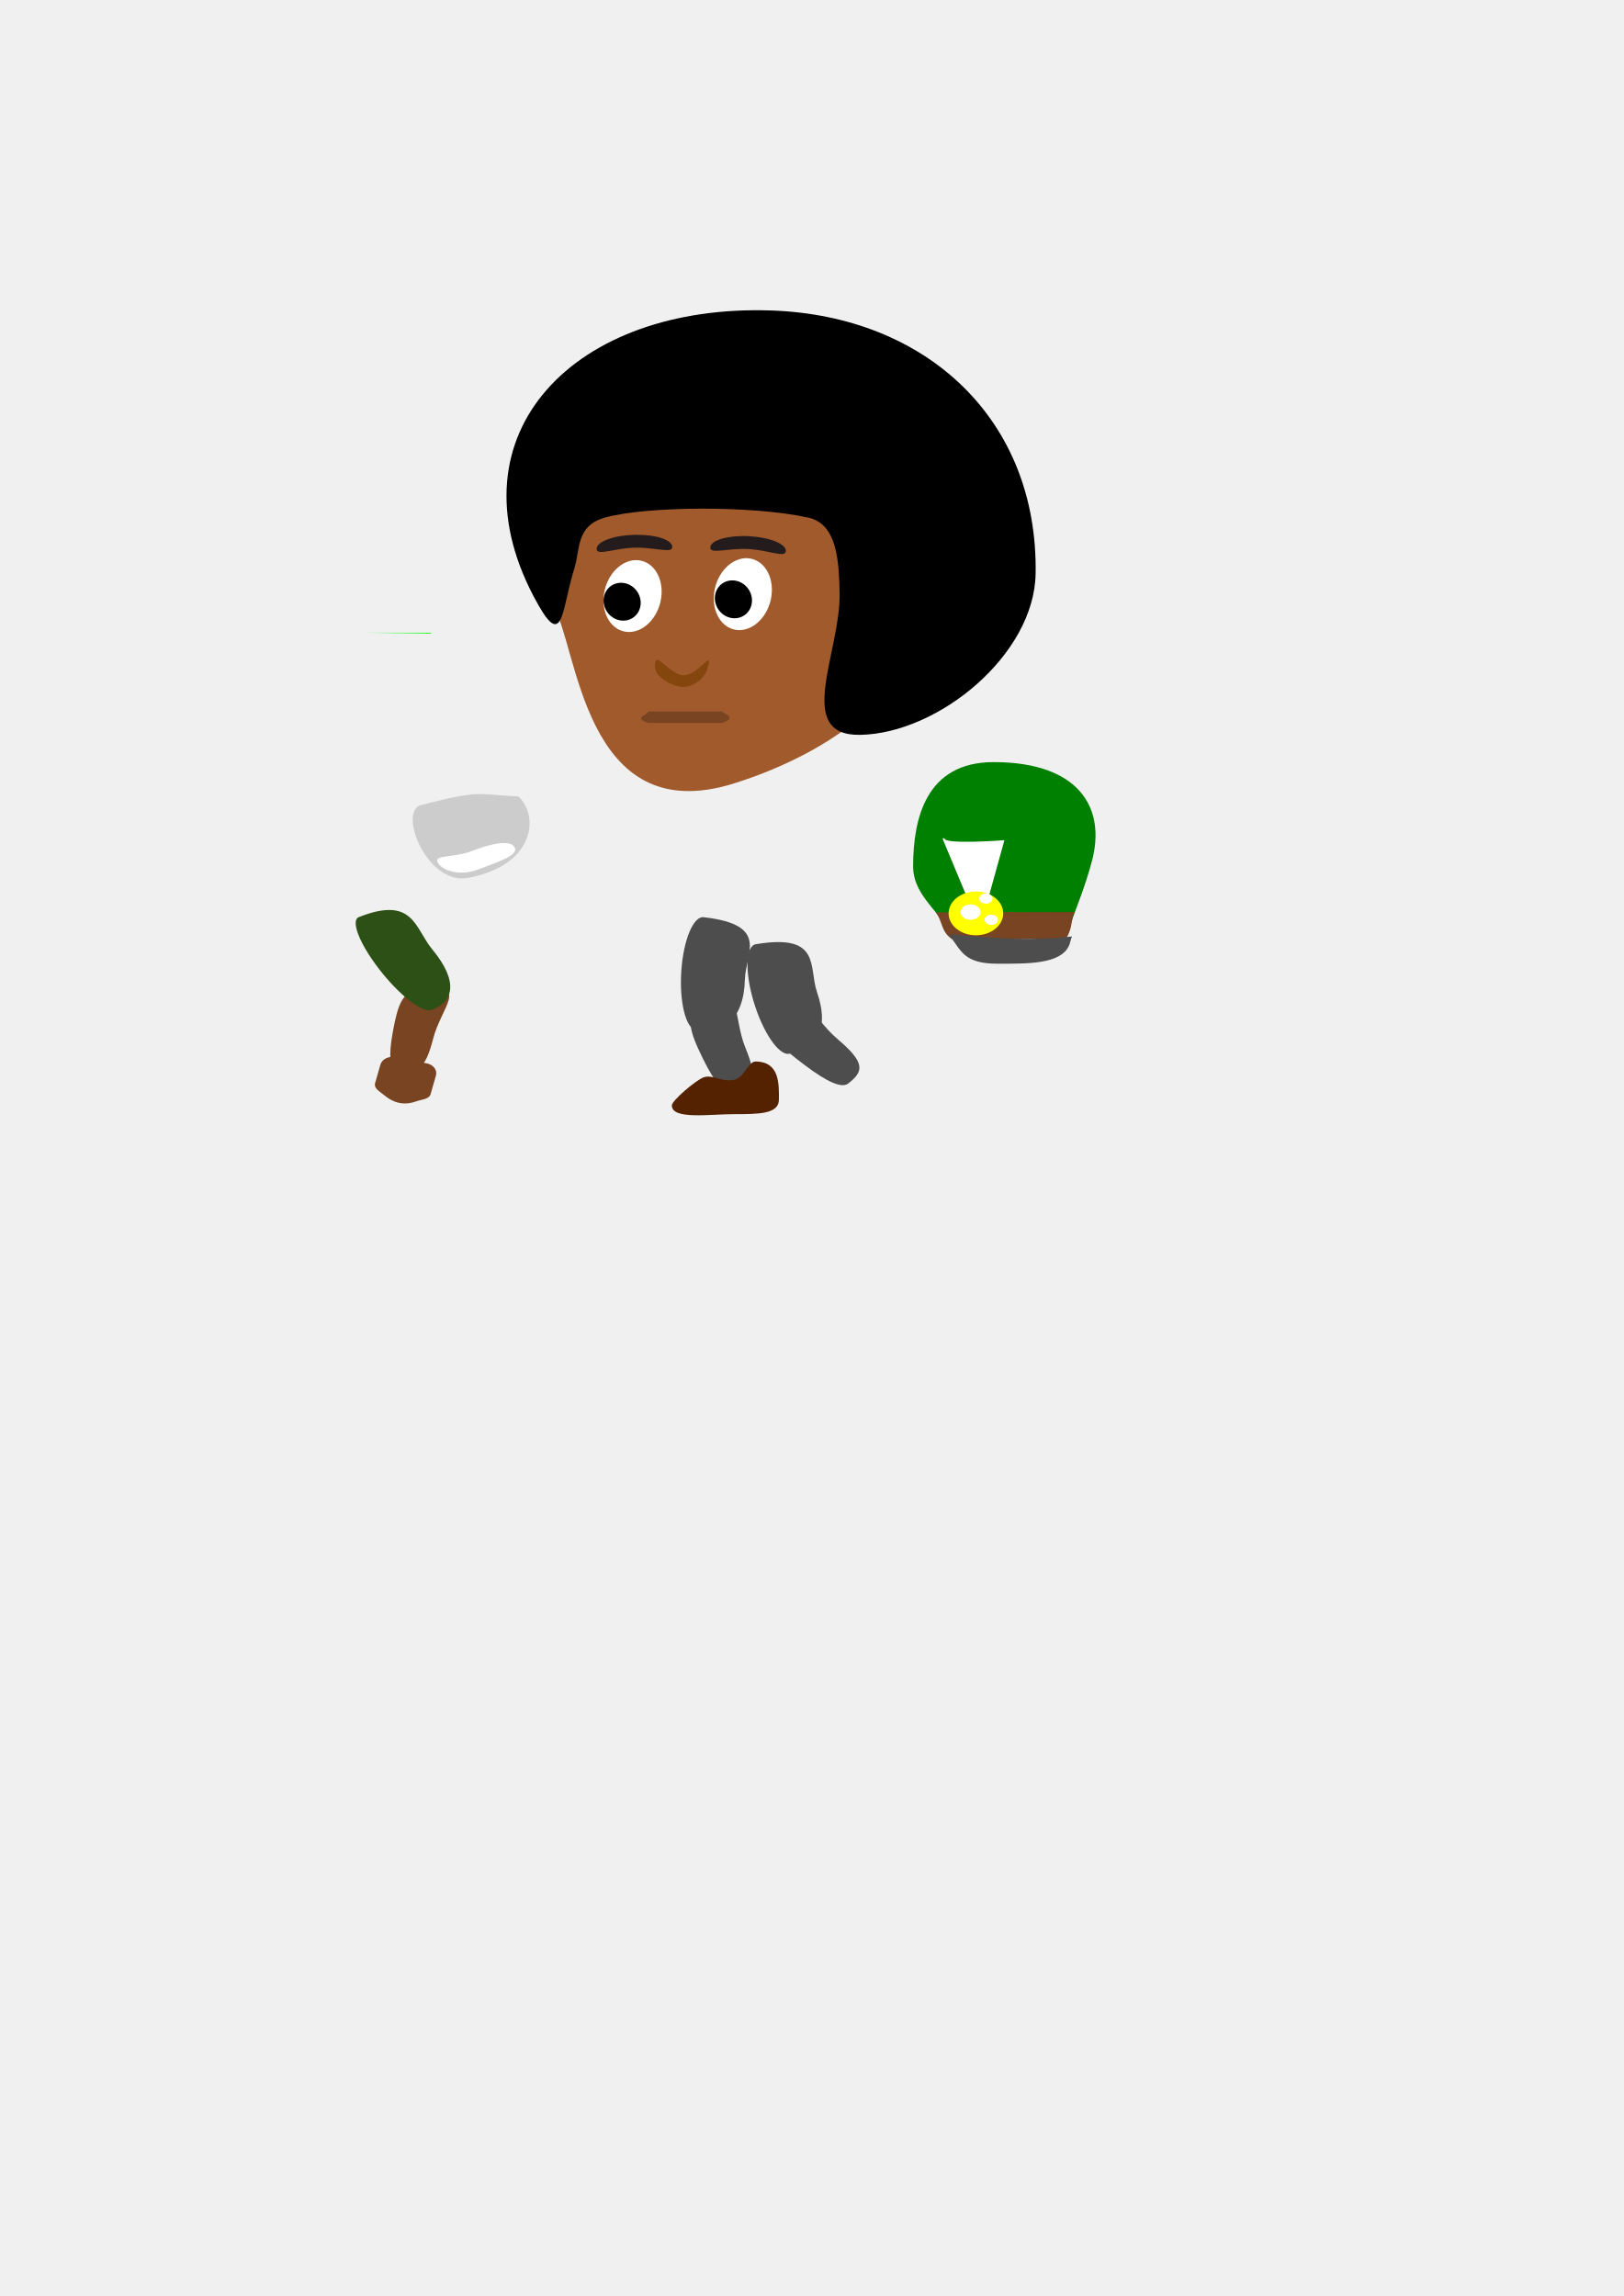
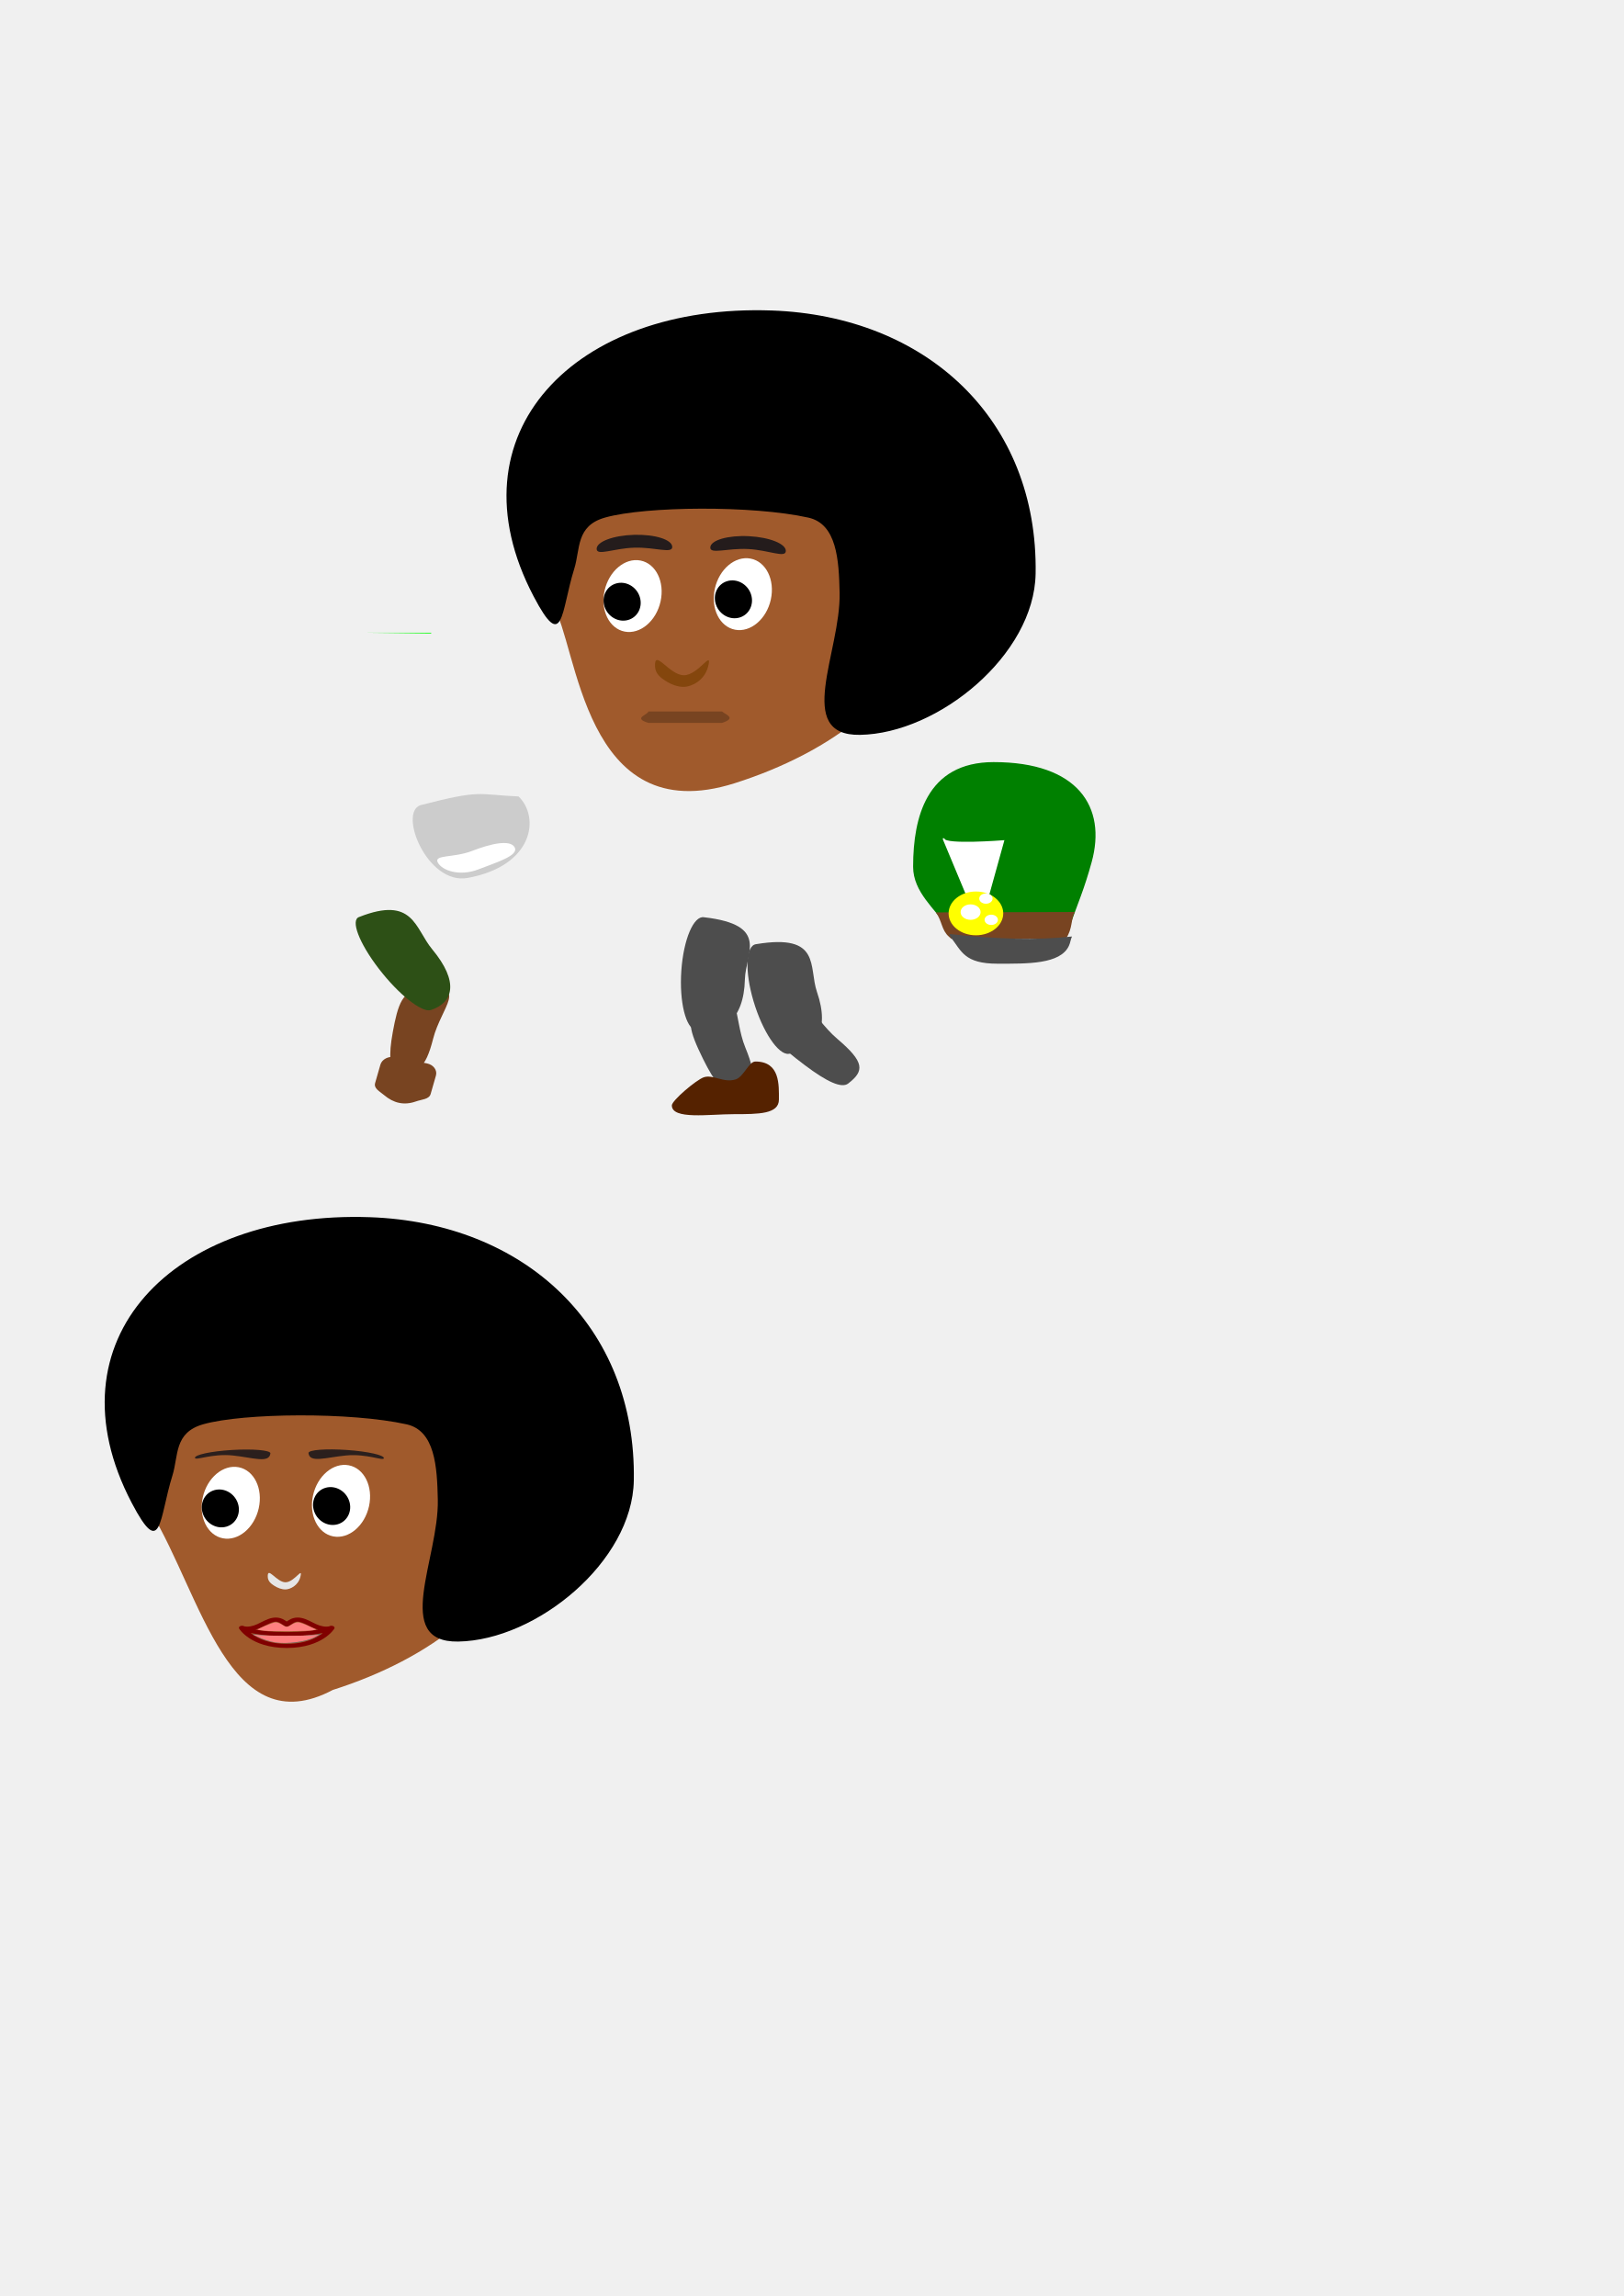
<svg xmlns="http://www.w3.org/2000/svg" width="210mm" height="297mm" viewBox="0 0 210 297" version="1.1" id="svg8">
  <defs id="defs2" />
  <g id="layer1">
    <path style="fill:#4d4d4d;fill-opacity:1;stroke:none;stroke-width:0.314" d="m 91.051,118.651 c 8.555,0.985 5.369,4.675 5.289,8.036 -0.126,5.29 -2.942,7.173 -6.305,6.6 -1.338,-0.228 -2.196,-3.689 -1.915,-7.73 0.281,-4.042 1.593,-7.133 2.931,-6.905 z" id="path39-7-1-0" />
    <path style="fill:#00ff00;fill-opacity:1;stroke-width:0.24" id="path38" d="m 55.77,81.848 a 8.315,2.017 0 0 1 -0.01,0.097 l -8.306,-0.097 z" />
    <g id="g4559" transform="matrix(0.6986428,0,0,0.6535861,39.82525,18.61325)">
      <path id="path3699" d="M 113.771,92.137 C 112.686,108.337 96.79,120.507 78.997,126.533 50.817,136.076 49.981,98.889 45.357,91.381 41.977,85.893 42.862,79.959 46.286,74.644 c 5.916,-9.186 19.413,-16.525 31.578,-16.525 19.205,0 37.136,15.689 35.908,34.018 z" style="fill:#a05a2c;stroke-width:0.458" />
      <ellipse transform="rotate(11.51376)" ry="7.182" rx="5.292" cy="71.25" cx="96.676" id="path3712-5" style="fill:#ffffff;stroke-width:0.193" />
      <ellipse transform="rotate(-17.55163)" ry="3.78" rx="3.402" cy="109.695" cx="47.921" id="path3732-6" style="fill:#000000;stroke-width:0.21" />
      <path id="path3759" d="m 134.711,85.075 c -0.25,16.075 -18.014,31.629 -32.505,31.886 -12.305,0.219 -3.551,-16.426 -3.778,-28.089 -0.128,-6.565 -0.528,-13.657 -5.789,-14.906 -10.323,-2.451 -30.128,-2.265 -37.612,-0.018 -5.458,1.638 -4.575,6.213 -5.725,10.144 -2.488,8.505 -1.973,16.783 -7.543,5.415 -15.767,-32.177 7.61,-57.904 44.099,-56.533 28.601,1.074 49.331,21.52 48.855,52.1 z" style="fill:#000000;stroke-width:0.321" />
      <ellipse transform="rotate(11.76015)" ry="7.182" rx="5.292" cy="75.364" cx="77.076" id="path3712-5-3" style="fill:#ffffff;stroke-width:0.193" />
      <ellipse transform="rotate(-17.30524)" ry="3.78" rx="3.402" cy="103.81" cx="28.581" id="path3732-6-8" style="fill:#000000;stroke-width:0.21" />
      <path id="rect22" d="m 63.044,112.332 h 13.607 c 0.873,0.737 2.681,1.307 0,2.268 H 63.044 c -2.942,-0.955 -0.227,-1.538 0,-2.268 z" style="fill:#784421;stroke-width:0.265" />
      <path id="path3701" d="m 74.083,103.444 c -0.693,2.846 -3.122,3.98 -4.432,4.02 -1.178,0.036 -2.423,-0.474 -3.516,-1.232 -0.941,-0.652 -1.82,-1.439 -1.879,-2.788 -0.163,-3.689 2.627,1.717 5.341,1.717 2.714,0 5.36,-5.305 4.486,-1.717 z" style="fill:#84460d;fill-opacity:1;stroke-width:0.116" />
      <path id="path4531" d="m 67.445,79.746 c 0.044,1.429 -3.134,0.053 -6.999,0.171 -3.865,0.118 -6.953,1.685 -6.997,0.256 -0.044,-1.429 3.054,-2.683 6.919,-2.801 3.865,-0.118 7.033,0.945 7.077,2.374 z" style="fill:#241c1c;fill-opacity:1;stroke-width:0.314" />
      <path id="path4531-8" d="m 88.469,80.598 c -0.076,1.428 -3.128,-0.209 -6.989,-0.414 -3.861,-0.205 -7.069,1.099 -6.993,-0.329 0.076,-1.428 3.267,-2.419 7.129,-2.213 3.861,0.205 6.93,1.529 6.854,2.956 z" style="fill:#241c1c;fill-opacity:1;stroke-width:0.314" />
+       <path id="path3699-5" d="M 39.388,271.588 C 38.303,287.788 22.408,299.958 4.614,305.984 -14.505,316.828 -19.728,287.288 -29.025,270.832 c -3.38,-5.488 -2.495,-11.422 0.928,-16.737 5.916,-9.186 19.413,-16.525 31.578,-16.525 19.205,0 37.136,15.689 35.908,34.018 z" style="fill:#a05a2c;stroke-width:0.458" />
+       <ellipse transform="rotate(11.51376)" ry="7.182" rx="5.292" cy="261.937" cx="59.609" id="path3712-5-0" style="fill:#ffffff;stroke-width:0.193" />
+       <ellipse transform="rotate(-17.55163)" ry="3.78" rx="3.402" cy="258.361" cx="-77.115" id="path3732-6-4" style="fill:#000000;stroke-width:0.21" />
+       <path id="path3759-2" d="m 60.328,264.526 c -0.25,16.075 -18.014,31.629 -32.505,31.886 -12.305,0.219 -3.551,-16.426 -3.778,-28.089 -0.128,-6.565 -0.528,-13.657 -5.789,-14.906 -10.323,-2.451 -30.128,-2.265 -37.612,-0.018 -5.458,1.638 -4.575,6.213 -5.725,10.144 -2.488,8.505 -1.973,16.783 -7.543,5.415 -15.767,-32.177 7.61,-57.904 44.099,-56.533 28.601,1.074 49.331,21.52 48.855,52.1 z" style="fill:#000000;stroke-width:0.321" />
+       <ellipse transform="rotate(11.76015)" ry="7.182" rx="5.292" cy="266.209" cx="40.83" id="path3712-5-3-2" style="fill:#ffffff;stroke-width:0.193" />
+       <ellipse transform="rotate(-17.30524)" ry="3.78" rx="3.402" cy="253.012" cx="-95.814" id="path3732-6-8-3" style="fill:#000000;stroke-width:0.21" />
+       <path id="path3701-4" d="m -1.4,283.627 c -0.425,1.747 -1.917,2.443 -2.721,2.468 -0.723,0.022 -1.487,-0.291 -2.159,-0.756 -0.578,-0.4 -1.117,-0.883 -1.154,-1.712 -0.1,-2.265 1.613,1.054 3.279,1.054 1.666,0 3.29,-3.257 2.754,-1.054 z" style="fill:#e6e6e6;fill-opacity:1;stroke-width:0.071" />
+       <path id="path4531-4" d="m -6.942,259.145 c -0.202,2.084 -3.253,0.85 -6.987,0.438 -3.845,-0.424 -6.912,1.085 -6.983,0.474 -0.072,-0.611 2.998,-1.311 6.856,-1.563 3.858,-0.252 7.043,0.04 7.115,0.651 z" style="opacity:0.94;fill:#241c1c;fill-opacity:1;stroke-width:0.206" />
+       <path id="path4531-4-2" d="m 0.098,259.077 c 0.185,2.086 3.246,0.881 6.983,0.505 3.848,-0.387 6.902,1.152 6.979,0.542 0.077,-0.611 -2.987,-1.34 -6.842,-1.629 -3.856,-0.289 -7.043,-0.029 -7.12,0.582 z" style="opacity:0.94;fill:#241c1c;fill-opacity:1;stroke-width:0.206" />
+       <path id="path860" d="m 4.685,293.361 c -0.225,-0.106 -0.51,-0.103 -0.714,0.02 -0.041,0.017 -0.225,0.083 -0.563,0.083 -0.381,0 -0.814,-0.082 -1.287,-0.245 -0.418,-0.143 -0.853,-0.378 -1.313,-0.626 -0.849,-0.458 -1.726,-0.931 -2.715,-0.931 -0.586,0 -1.128,0.169 -1.612,0.501 l -0.404,0.277 -0.404,-0.277 c -0.484,-0.332 -1.027,-0.501 -1.612,-0.501 -0.988,0 -1.866,0.473 -2.715,0.931 -0.461,0.248 -0.896,0.483 -1.314,0.626 -0.473,0.163 -0.907,0.245 -1.287,0.245 -0.337,0 -0.522,-0.066 -0.563,-0.083 -0.204,-0.123 -0.489,-0.126 -0.714,-0.02 -0.228,0.107 -0.301,0.317 -0.201,0.494 0.022,0.04 0.566,0.981 1.922,1.922 1.252,0.869 3.463,1.904 6.889,1.904 3.426,0 5.637,-1.035 6.889,-1.904 1.356,-0.941 1.899,-1.882 1.921,-1.922 0.1,-0.177 0.026,-0.387 -0.201,-0.494 z m -12.604,-0.126 c 0.689,-0.372 1.402,-0.756 1.979,-0.756 0.167,0 0.428,0.027 0.77,0.261 l 0.826,0.567 c 0.112,0.077 0.263,0.12 0.421,0.12 0.158,0 0.31,-0.043 0.421,-0.12 l 0.826,-0.567 c 0.341,-0.234 0.603,-0.261 0.77,-0.261 0.576,0 1.289,0.384 1.979,0.756 0.487,0.263 0.991,0.534 1.517,0.715 0.097,0.033 0.193,0.063 0.289,0.092 -1.242,0.258 -3.114,0.495 -5.801,0.495 -2.687,0 -4.559,-0.237 -5.801,-0.495 0.096,-0.028 0.192,-0.058 0.289,-0.092 0.526,-0.18 1.03,-0.452 1.517,-0.715 z m 3.995,3.629 c -2.402,0 -4.423,-0.551 -6.007,-1.638 -0.257,-0.176 -0.48,-0.352 -0.674,-0.522 1.354,0.328 3.492,0.648 6.681,0.648 3.188,0 5.327,-0.321 6.681,-0.648 -0.194,0.169 -0.417,0.346 -0.674,0.522 -1.584,1.087 -3.605,1.638 -6.007,1.638 z" style="fill:#800000;stroke-width:0.049" />
+       <path style="opacity:1;fill:#666666;fill-opacity:1;stroke:none;stroke-width:1.672;stroke-miterlimit:4;stroke-dasharray:none;stroke-dashoffset:0" d="m -5.148,296.711 c -0.673,-0.051 -1.707,-0.239 -2.299,-0.418 -1.046,-0.317 -2.922,-1.229 -2.759,-1.341 0.045,-0.031 0.775,0.045 1.624,0.168 2.517,0.366 7.459,0.295 10.443,-0.148 l 0.668,-0.099 -0.779,0.485 c -1.679,1.045 -4.264,1.552 -6.898,1.354 z" id="path883" />
+       <path style="opacity:1;fill:#ff8080;fill-opacity:1;stroke:none;stroke-width:1.672;stroke-miterlimit:4;stroke-dasharray:none;stroke-dashoffset:0" d="m -8.026,294.27 c -0.665,-0.081 -1.239,-0.168 -1.276,-0.193 -0.183,-0.126 2.845,-1.475 3.31,-1.475 0.308,0 0.813,0.196 1.178,0.458 0.797,0.57 0.984,0.57 1.78,0 0.366,-0.262 0.87,-0.458 1.178,-0.458 0.296,0 1.184,0.325 1.973,0.722 l 1.434,0.722 -0.624,0.131 c -0.926,0.194 -7.558,0.263 -8.954,0.093 z" id="path885" />
+       <path style="opacity:1;fill:#ff8080;fill-opacity:1;stroke:none;stroke-width:1.672;stroke-miterlimit:4;stroke-dasharray:none;stroke-dashoffset:0" d="m -6.097,296.567 c -1.028,-0.178 -2.246,-0.603 -3.279,-1.143 l -0.779,-0.408 1.224,0.129 c 1.505,0.158 7.859,0.169 9.68,0.017 l 1.335,-0.112 -0.774,0.457 c -1.565,0.924 -5.193,1.444 -7.407,1.06 z" id="path887" />
    </g>
    <path style="fill:#4d4d4d;fill-opacity:1;stroke:none;stroke-width:0.258" d="m 101.262,132.132 c 2.344,-5.524 3.495,-0.758 7.044,2.262 3.541,3.014 3.504,4.137 1.391,5.767 -0.841,0.649 -2.728,-0.203 -5.626,-2.389 -3.192,-2.408 -5.344,-4.314 -2.809,-5.64 z" id="path39-3-7-8" />
    <path style="fill:#4d4d4d;fill-opacity:1;stroke:none;stroke-width:0.258" d="m 91.218,130.808 c 4.854,-4.101 3.512,0.645 5.189,4.725 1.674,4.071 1.081,5.072 -1.626,5.742 -1.077,0.266 -2.345,-1.221 -3.854,-4.3 -1.662,-3.391 -2.643,-5.933 0.291,-6.167 z" id="path39-3-7-8-9" />
    <path id="path4421" d="m 100.74,142.232 c 0,1.88 -2.604,1.891 -5.816,1.891 -3.212,0 -8.031,0.745 -8.031,-1.135 0,-0.628 3.148,-3.297 4.127,-3.634 1.197,-0.411 2.602,0.784 4.163,0.259 0.987,-0.332 1.682,-2.3 2.511,-2.3 3.212,0 3.046,3.037 3.046,4.918 z" style="fill:#552200;fill-opacity:1;stroke:none;stroke-width:0.022;stroke-miterlimit:4;stroke-dasharray:none;stroke-opacity:1" />
    <path style="fill:#4d4d4d;fill-opacity:1;stroke:none;stroke-width:0.314" d="m 97.8,122.132 c 8.478,-1.409 6.753,2.971 7.864,6.187 1.748,5.062 -0.264,7.623 -3.662,8.001 -1.352,0.15 -3.389,-2.904 -4.55,-6.822 -1.16,-3.918 -1.005,-7.216 0.348,-7.366 z" id="path39-7-1" />
    <g transform="matrix(0.03650548,-0.8266024,0.8266024,0.03650548,11.13539,175.005)" id="g57-0-8">
      <path id="path39-3-3-5-9" d="m 58.446,49.993 c 2.228,7.465 -2.097,3.043 -6.973,2.035 -4.865,-1.007 -5.651,-2.245 -5.232,-5.351 0.167,-1.236 2.213,-1.516 5.991,-0.996 4.161,0.573 7.173,1.266 6.214,4.312 z" style="fill:#784421;fill-opacity:1;stroke:none;stroke-width:0.292" />
      <path id="path39-4-1-1" d="m 69.967,39.636 c 3.733,8.357 -1.396,8.772 -4.536,11.623 -4.943,4.489 -8.207,3.656 -9.503,0.21 -0.516,-1.371 2.208,-5.132 6.085,-8.4 3.877,-3.268 7.438,-4.805 7.954,-3.434 z" style="fill:#2d5016;fill-opacity:1;stroke:none;stroke-width:0.355" />
      <g style="fill:#784421" transform="matrix(0.2259714,0.4617501,-0.3524638,0.2425964,73.50823,21.57469)" id="g473-7-6-1">
        <path id="rect512-6-5-7" d="m -60.432,55.163 h 6.974 c 2.076,0 3.748,1.672 3.748,3.748 v 9.899 c 0,2.076 -1.672,3.748 -3.748,3.748 h -6.974 c -2.076,0 -2.53,-2.105 -3.748,-3.748 -2.403,-3.241 -2.106,-6.548 0,-9.899 1.092,-1.737 1.672,-3.748 3.748,-3.748 z" style="fill:#784421;fill-opacity:1;stroke:none;stroke-width:0.562" transform="matrix(0.6260138,-0.779812,0.7295629,0.6839137,0,0)" />
      </g>
    </g>
    <g transform="translate(34.83269,-0.3711367)" id="g457">
      <g id="g445">
        <path id="path33-1" d="m 93.693,98.953 c -4.336,0 -6.999,1.776 -8.547,4.501 -1.39,2.446 -1.882,5.656 -1.882,9.034 0,3.307 2.91,5.484 4.233,7.632 0.192,0.312 0.364,0.619 0.527,0.919 5.871,0.601 10.654,0.744 15.074,0.283 1.596,-4.429 2.29,-5.918 3.259,-9.435 1.967,-7.141 -1.787,-12.933 -12.663,-12.933 z m 2.359,25.852 c -0.252,0.004 -0.504,0.01 -0.757,0.012 0.253,-0.002 0.506,-0.006 0.757,-0.012 z m -2.888,0.002 c 0.17,0.008 0.345,0.012 0.529,0.012 -0.187,0 -0.357,-0.006 -0.529,-0.012 z" style="fill:#008000;fill-opacity:1;stroke:none;stroke-width:0.214" />
      </g>
      <g id="g442">
        <path style="fill:#ffffff;stroke:#ffffff;stroke-width:0.237px;stroke-linecap:butt;stroke-linejoin:miter;stroke-opacity:1" d="m 87.233,108.934 4.654,11.158 3.026,-10.91 c 0,0 -7.508,0.585 -7.681,-0.248 z" id="path112-5" />
        <path style="fill:#784421;fill-opacity:1;stroke:none;stroke-width:0.15" d="m 86.201,118.394 c 0.82,1.107 0.726,2.299 1.692,3.137 0.109,0.095 0.21,0.188 0.307,0.281 h 14.818 c 0.929,-1.366 0.615,-2.57 1.174,-3.471 z" id="path33-0-3" />
        <g id="g98-0" transform="matrix(0.9121651,0,0,0.8812049,39.58458,26.00669)">
          <ellipse ry="3.213" rx="3.874" cy="104.988" cx="56.791" id="path54-2" style="fill:#ffff00;fill-opacity:1;stroke:none;stroke-width:0.265" />
          <ellipse ry="1.134" rx="1.417" cy="104.799" cx="56.035" id="path56-6" style="fill:#ffffff;fill-opacity:1;stroke:none;stroke-width:0.138" />
          <ellipse ry="0.756" rx="0.945" cy="102.815" cx="58.208" id="path56-8-3" style="fill:#ffffff;fill-opacity:1;stroke:none;stroke-width:0.092" />
          <ellipse ry="0.756" rx="0.945" cy="105.933" cx="58.964" id="path56-8-1-3" style="fill:#ffffff;fill-opacity:1;stroke:none;stroke-width:0.092" />
        </g>
      </g>
    </g>
    <g transform="matrix(0.9121651,0,0,1,43.16462,-1.09939)" id="g123">
      <path id="path33-9" d="m 87.47,122.314 c 1.559,1.845 1.95,3.445 6.653,3.445 4.223,0 8.889,0.091 10.115,-2.311 0.21,-0.412 0.25,-0.856 0.435,-1.209 -5.08,0.505 -10.573,0.345 -17.428,-0.321 z" style="fill:#4d4d4d;fill-opacity:1;stroke:none;stroke-width:0.197" />
    </g>
    <g id="g47" transform="matrix(0.6333582,0,0,0.4651244,25.29172,53.00178)" style="fill:#cccccc">
      <path id="path26" d="m 65.961,107.55 c 4.414,5.81 3.041,19.311 -10.381,22.653 -8.248,2.054 -14.217,-18.171 -9.659,-20.224 12.601,-4.436 11.467,-2.951 20.039,-2.429 z" style="fill:#cccccc;fill-opacity:1;stroke-width:0.254" />
      <path id="path29" d="m 65.164,121.717 c 0.889,2.262 -3.59,4.094 -7.396,6.111 -3.806,2.017 -7.409,0.363 -8.298,-1.899 -0.889,-2.262 3.232,-1.23 7.037,-3.248 3.806,-2.017 7.768,-3.227 8.657,-0.965 z" style="fill:#ffffff;fill-opacity:1;stroke-width:0.266" />
    </g>
  </g>
</svg>
